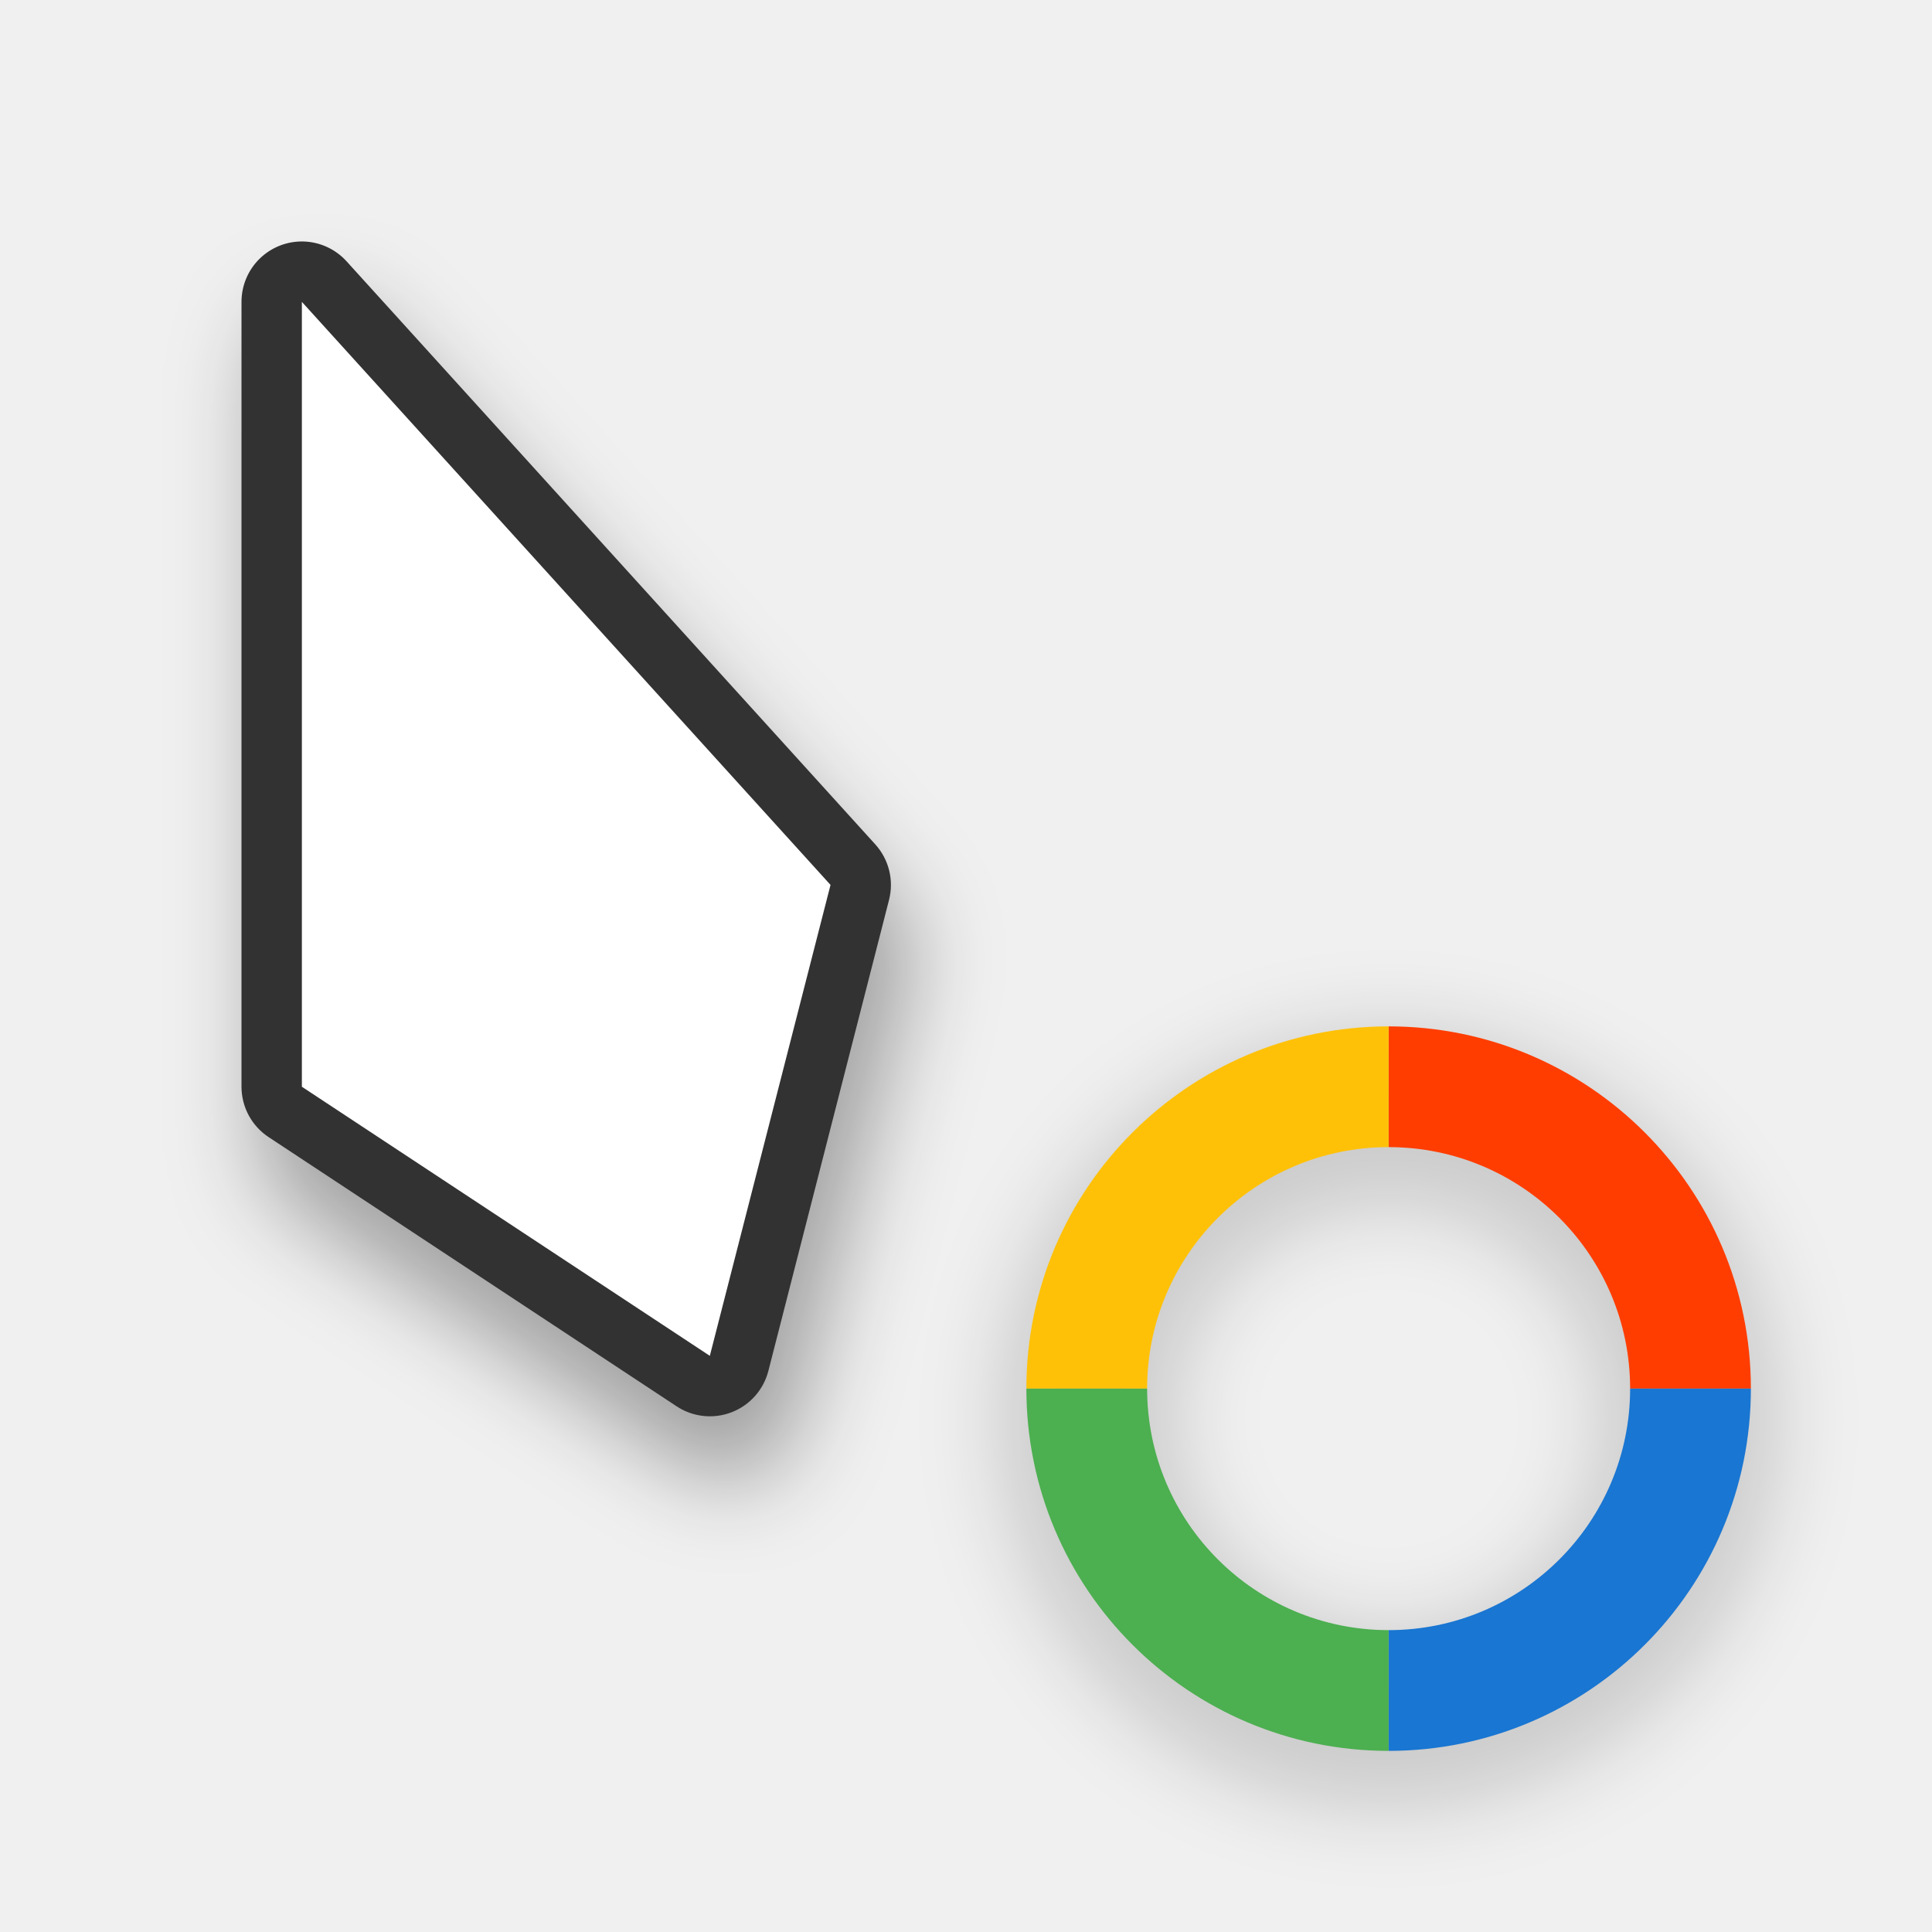
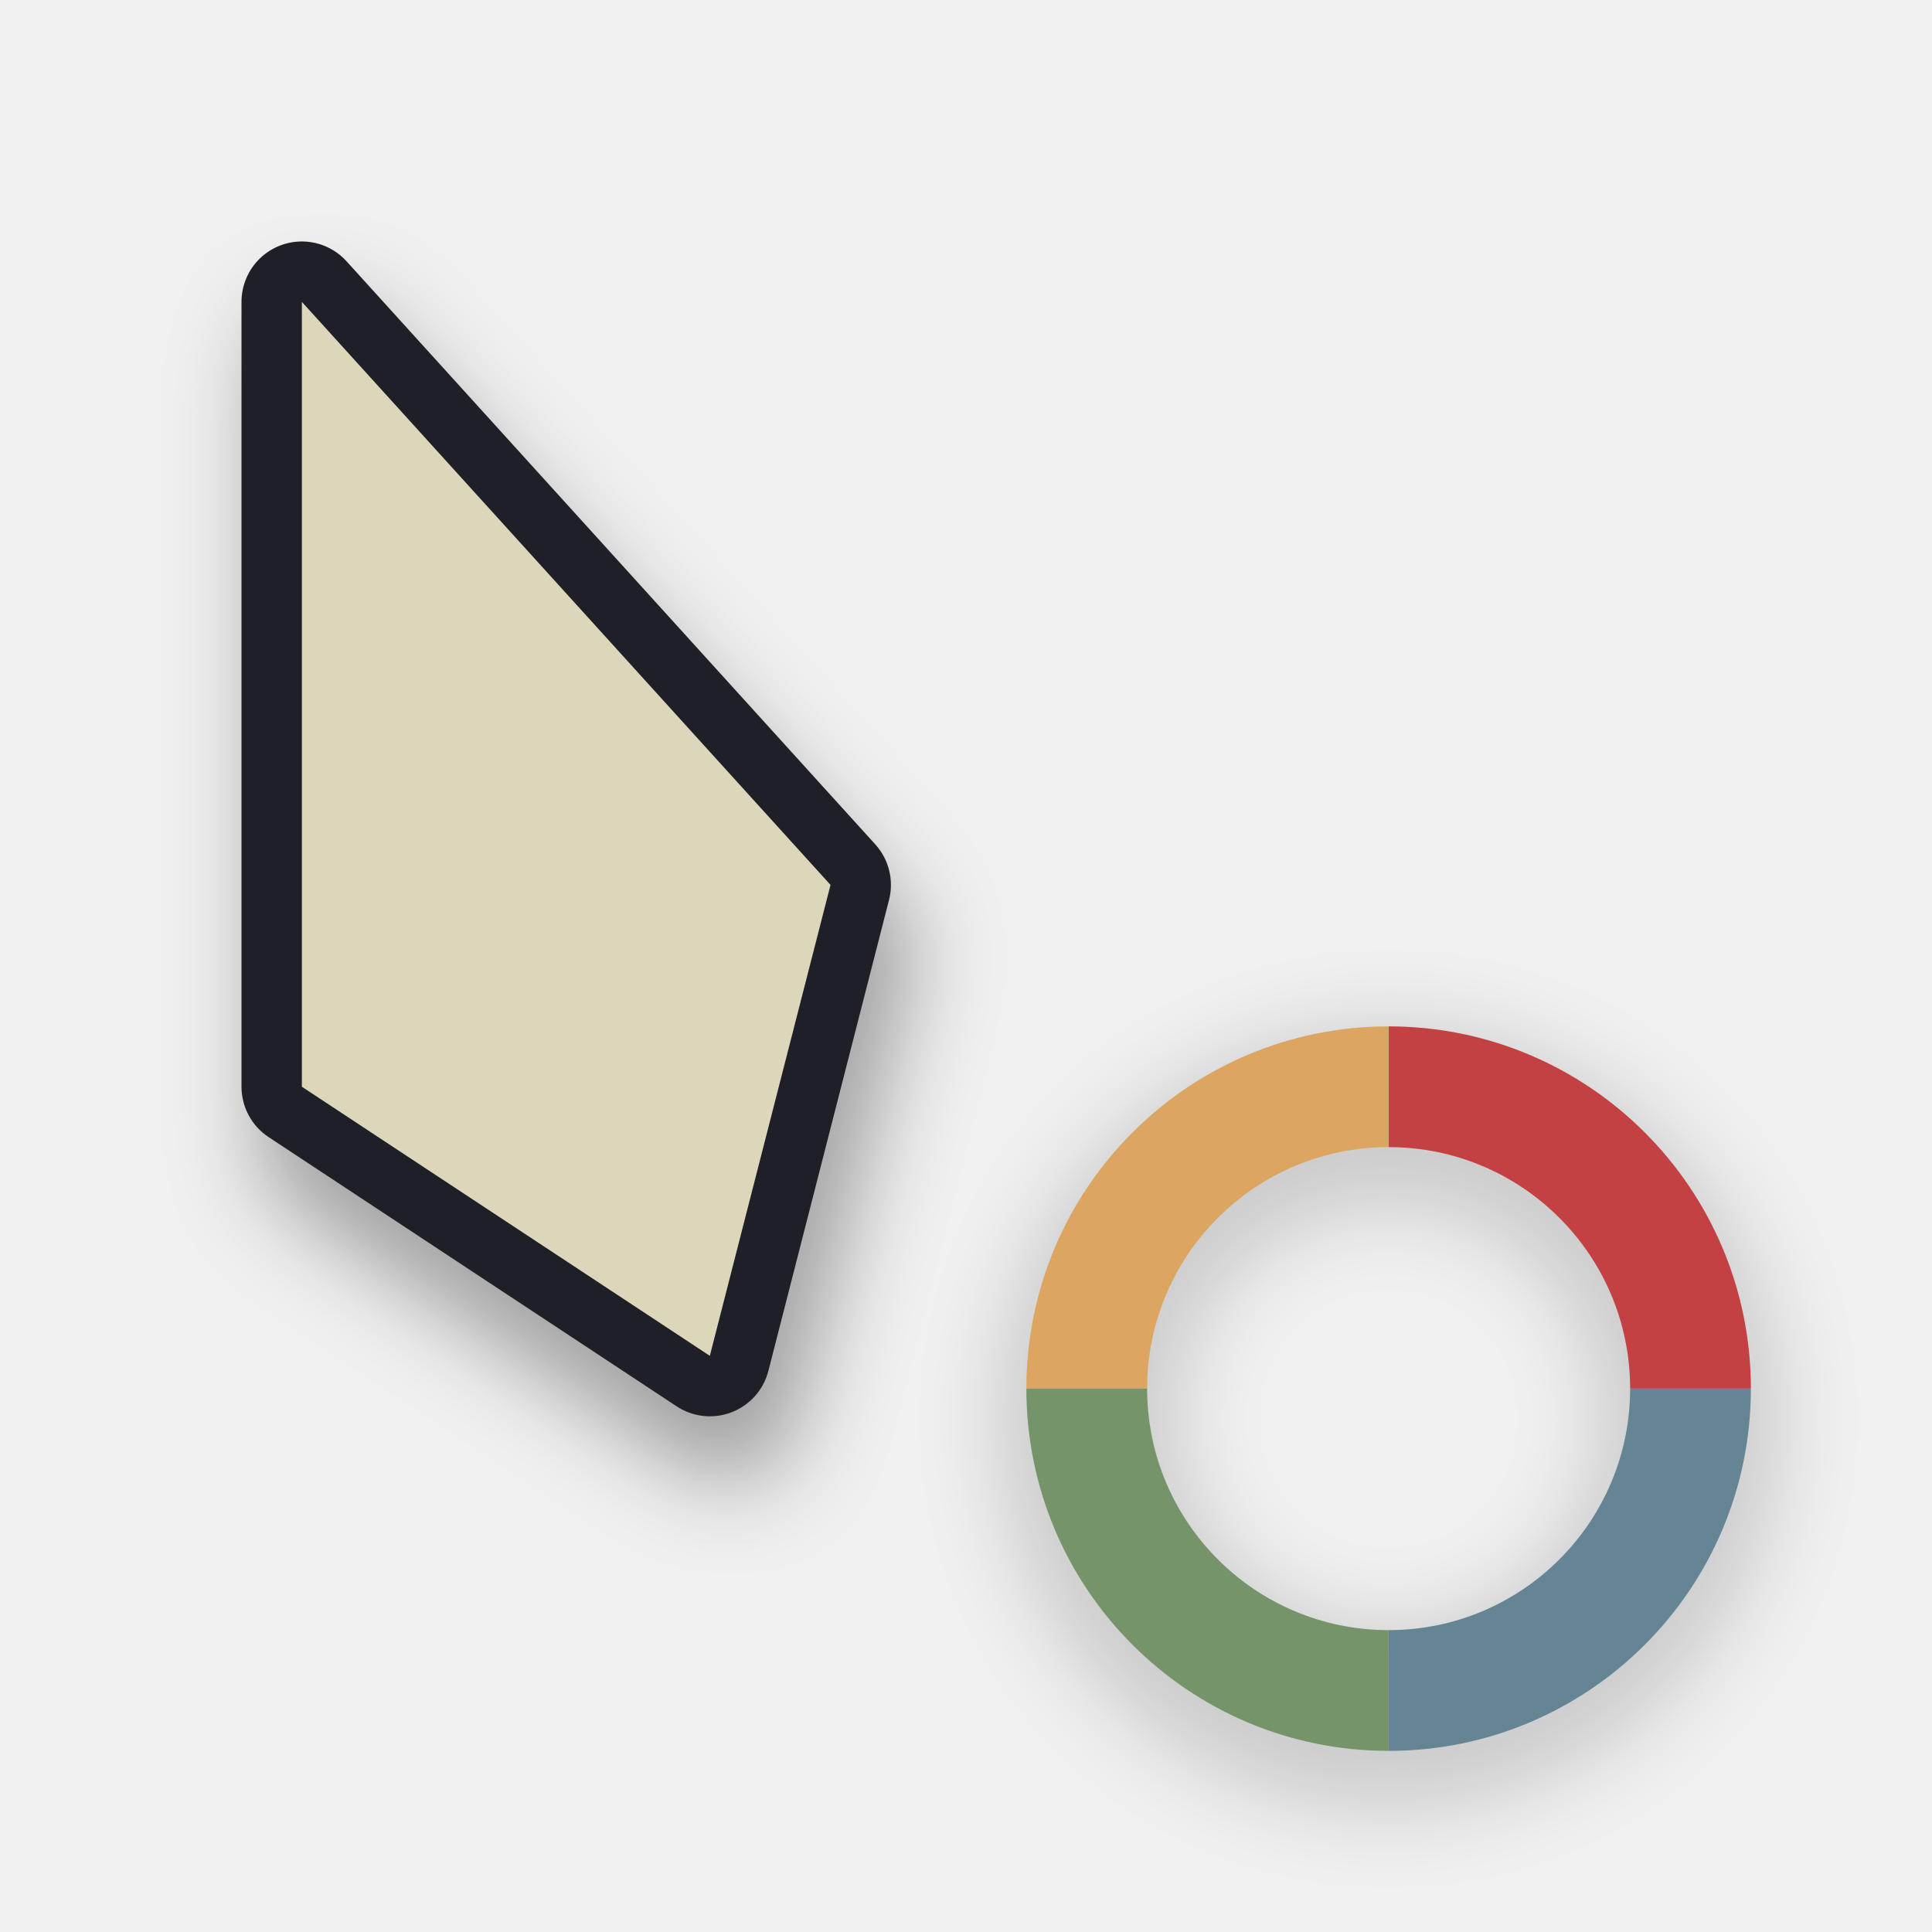
<svg xmlns="http://www.w3.org/2000/svg" width="32" height="32" version="1.1" viewBox="0 0 32 32" id="svg70">
  <defs id="defs38">
    <filter id="b" x="-.162" y="-.095" width="1.324" height="1.191" color-interpolation-filters="sRGB">
      <feGaussianBlur stdDeviation="0.628" id="feGaussianBlur2" />
    </filter>
    <filter id="h" x="-.12" y="-.12" width="1.24" height="1.24" color-interpolation-filters="sRGB">
      <feGaussianBlur stdDeviation="0.65" id="feGaussianBlur5" />
    </filter>
    <linearGradient id="g" x1="17.871" x2="17.871" y1="7.668" y2="17.893" gradientTransform="matrix(.60764 0 0 .58122 11.1 1033.5)" gradientUnits="userSpaceOnUse">
      <stop stop-color="#FBB114" offset="0" id="stop8" />
      <stop stop-color="#FF9508" offset="1" id="stop10" />
    </linearGradient>
    <linearGradient id="f" x1="23.954" x2="23.954" y1="8.61" y2="19.256" gradientTransform="matrix(.5582 0 0 .6327 11.1 1033.5)" gradientUnits="userSpaceOnUse">
      <stop stop-color="#FF645D" offset="0" id="stop13" />
      <stop stop-color="#FF4332" offset="1" id="stop15" />
    </linearGradient>
    <linearGradient id="e" x1="20.127" x2="20.127" y1="19.205" y2="29.033" gradientTransform="matrix(.65219 0 0 .54152 11.1 1033.5)" gradientUnits="userSpaceOnUse">
      <stop stop-color="#CA70E1" offset="0" id="stop18" />
      <stop stop-color="#B452CB" offset="1" id="stop20" />
    </linearGradient>
    <linearGradient id="d" x1="16.36" x2="16.36" y1="17.893" y2="28.118" gradientTransform="matrix(.60764 0 0 .58122 11.1 1033.5)" gradientUnits="userSpaceOnUse">
      <stop stop-color="#14ADF6" offset="0" id="stop23" />
      <stop stop-color="#1191F4" offset="1" id="stop25" />
    </linearGradient>
    <linearGradient id="c" x1="13.308" x2="13.308" y1="13.619" y2="24.265" gradientTransform="matrix(.5582 0 0 .6327 11.1 1033.5)" gradientUnits="userSpaceOnUse">
      <stop stop-color="#52CF30" offset="0" id="stop28" />
      <stop stop-color="#3BBD1C" offset="1" id="stop30" />
    </linearGradient>
    <linearGradient id="a" x1="11.766" x2="11.766" y1="9.377" y2="19.205" gradientTransform="matrix(.65219 0 0 .54152 11.1 1033.5)" gradientUnits="userSpaceOnUse">
      <stop stop-color="#FFD305" offset="0" id="stop33" />
      <stop stop-color="#FDCF01" offset="1" id="stop35" />
    </linearGradient>
    <filter style="color-interpolation-filters:sRGB" id="filter892" x="-0.12" width="1.24" y="-0.12" height="1.24">
      <feGaussianBlur stdDeviation="0.65" id="feGaussianBlur894" />
    </filter>
    <filter style="color-interpolation-filters:sRGB" id="filter4666" x="-0.169" width="1.337" y="-0.093" height="1.186">
      <feGaussianBlur stdDeviation="0.755" id="feGaussianBlur4668" />
    </filter>
  </defs>
  <path id="path850" d="M 23,17 A 6.5,6.5 0 0 0 16.5,23.5 6.5,6.5 0 0 0 23,30 6.5,6.5 0 0 0 29.5,23.5 6.5,6.5 0 0 0 23,17 Z m 0,3 A 3.5,3.5 0 0 1 26.5,23.5 3.5,3.5 0 0 1 23,27 3.5,3.5 0 0 1 19.5,23.5 3.5,3.5 0 0 1 23,20 Z" style="opacity:0.15;fill:#000000;paint-order:stroke fill markers;filter:url(#filter892)" />
  <g id="g4682" transform="translate(-31,1.999999)">
    <path style="color:#000000;font-style:normal;font-variant:normal;font-weight:normal;font-stretch:normal;font-size:medium;line-height:normal;font-family:sans-serif;font-variant-ligatures:normal;font-variant-position:normal;font-variant-caps:normal;font-variant-numeric:normal;font-variant-alternates:normal;font-feature-settings:normal;text-indent:0;text-align:start;text-decoration:none;text-decoration-line:none;text-decoration-style:solid;text-decoration-color:#000000;letter-spacing:normal;word-spacing:normal;text-transform:none;writing-mode:lr-tb;direction:ltr;text-orientation:mixed;dominant-baseline:auto;baseline-shift:baseline;text-anchor:start;white-space:normal;shape-padding:0;clip-rule:nonzero;display:inline;overflow:visible;visibility:visible;opacity:0.35;isolation:auto;mix-blend-mode:normal;color-interpolation:sRGB;color-interpolation-filters:linearRGB;solid-color:#000000;solid-opacity:1;vector-effect:none;fill:#000000;fill-opacity:1;fill-rule:nonzero;stroke:none;stroke-width:2;stroke-linecap:round;stroke-linejoin:round;stroke-miterlimit:4;stroke-dasharray:none;stroke-dashoffset:0;stroke-opacity:1;paint-order:stroke fill markers;filter:url(#filter4666);color-rendering:auto;image-rendering:auto;shape-rendering:auto;text-rendering:auto;enable-background:accumulate" d="m 36.379,3.07 a 1,1 0 0 0 -1.033,1 v 13 a 1,1 0 0 0 0.449,0.834 l 6.758,4.459 a 1,1 0 0 0 1.52,-0.588 l 1.998,-7.799 A 1,1 0 0 0 45.844,13.057 L 37.086,3.398 A 1,1 0 0 0 36.379,3.07 Z M 37.346,6.662 44,14 42.482,19.92 37.346,16.531 Z" id="path4556" />
-     <path id="path4552" d="M 36.033,2 A 1,1 0 0 0 35,3 v 13 a 1,1 0 0 0 0.449,0.834 l 6.758,4.459 a 1,1 0 0 0 1.52,-0.588 L 45.725,12.906 A 1,1 0 0 0 45.498,11.986 L 36.74,2.328 A 1,1 0 0 0 36.033,2 Z M 37,5.592 43.654,12.93 42.137,18.85 37,15.461 Z" style="color:#000000;font-style:normal;font-variant:normal;font-weight:normal;font-stretch:normal;font-size:medium;line-height:normal;font-family:sans-serif;font-variant-ligatures:normal;font-variant-position:normal;font-variant-caps:normal;font-variant-numeric:normal;font-variant-alternates:normal;font-feature-settings:normal;text-indent:0;text-align:start;text-decoration:none;text-decoration-line:none;text-decoration-style:solid;text-decoration-color:#000000;letter-spacing:normal;word-spacing:normal;text-transform:none;writing-mode:lr-tb;direction:ltr;text-orientation:mixed;dominant-baseline:auto;baseline-shift:baseline;text-anchor:start;white-space:normal;shape-padding:0;clip-rule:nonzero;display:inline;overflow:visible;visibility:visible;opacity:1;isolation:auto;mix-blend-mode:normal;color-interpolation:sRGB;color-interpolation-filters:linearRGB;solid-color:#000000;solid-opacity:1;vector-effect:none;fill:#323232;fill-opacity:1;fill-rule:nonzero;stroke:none;stroke-width:2;stroke-linecap:round;stroke-linejoin:round;stroke-miterlimit:4;stroke-dasharray:none;stroke-dashoffset:0;stroke-opacity:1;paint-order:stroke fill markers;color-rendering:auto;image-rendering:auto;shape-rendering:auto;text-rendering:auto;enable-background:accumulate" />
-     <path id="rect4546" d="m 36,3 v 13 l 6.757,4.457 1.999,-7.8 z" style="opacity:1;fill:#ffffff;fill-opacity:1;stroke:none;stroke-width:2.237;stroke-linecap:round;stroke-linejoin:round;stroke-miterlimit:4;stroke-dasharray:none;stroke-opacity:1;paint-order:stroke fill markers" />
+     <path id="path4552" d="M 36.033,2 A 1,1 0 0 0 35,3 v 13 a 1,1 0 0 0 0.449,0.834 l 6.758,4.459 a 1,1 0 0 0 1.52,-0.588 L 45.725,12.906 A 1,1 0 0 0 45.498,11.986 L 36.74,2.328 A 1,1 0 0 0 36.033,2 Z M 37,5.592 43.654,12.93 42.137,18.85 37,15.461 Z" style="color:#000000;font-style:normal;font-variant:normal;font-weight:normal;font-stretch:normal;font-size:medium;line-height:normal;font-family:sans-serif;font-variant-ligatures:normal;font-variant-position:normal;font-variant-caps:normal;font-variant-numeric:normal;font-variant-alternates:normal;font-feature-settings:normal;text-indent:0;text-align:start;text-decoration:none;text-decoration-line:none;text-decoration-style:solid;text-decoration-color:#000000;letter-spacing:normal;word-spacing:normal;text-transform:none;writing-mode:lr-tb;direction:ltr;text-orientation:mixed;dominant-baseline:auto;baseline-shift:baseline;text-anchor:start;white-space:normal;shape-padding:0;clip-rule:nonzero;display:inline;overflow:visible;visibility:visible;opacity:1;isolation:auto;mix-blend-mode:normal;color-interpolation:sRGB;color-interpolation-filters:linearRGB;solid-color:#000000;solid-opacity:1;vector-effect:none;fill:#1f1f28;fill-opacity:1;fill-rule:nonzero;stroke:none;stroke-width:2;stroke-linecap:round;stroke-linejoin:round;stroke-miterlimit:4;stroke-dasharray:none;stroke-dashoffset:0;stroke-opacity:1;paint-order:stroke fill markers;color-rendering:auto;image-rendering:auto;shape-rendering:auto;text-rendering:auto;enable-background:accumulate" />
+     <path id="rect4546" d="m 36,3 v 13 l 6.757,4.457 1.999,-7.8 z" style="opacity:1;fill:#dcd7ba;fill-opacity:1;stroke:none;stroke-width:2.237;stroke-linecap:round;stroke-linejoin:round;stroke-miterlimit:4;stroke-dasharray:none;stroke-opacity:1;paint-order:stroke fill markers" />
  </g>
  <g id="g964" transform="rotate(90,23,23)">
-     <path id="circle913" d="m 23,17 a 6,6 0 0 0 -6,6 h 2 a 4,4 0 0 1 4,-4 z" style="fill:#ff3d00;fill-opacity:1;stroke-width:0.923;paint-order:stroke fill markers" />
-     <path style="fill:#1976d2;fill-opacity:1;stroke-width:0.923;paint-order:stroke fill markers" d="m 23,17 a 6,6 0 0 1 6,6 h -2 a 4,4 0 0 0 -4,-4 z" id="path954" />
-     <path style="fill:#ffc107;fill-opacity:1;stroke-width:0.923;paint-order:stroke fill markers" d="m 23,29 a 6,6 0 0 1 -6,-6 h 2 a 4,4 0 0 0 4,4 z" id="path956" />
-     <path id="path958" d="m 23,29 a 6,6 0 0 0 6,-6 h -2 a 4,4 0 0 1 -4,4 z" style="fill:#4caf50;fill-opacity:1;stroke-width:0.923;paint-order:stroke fill markers" />
+     <path id="circle913" d="m 23,17 a 6,6 0 0 0 -6,6 h 2 a 4,4 0 0 1 4,-4 z" style="fill:#c34043;fill-opacity:1;stroke-width:0.923;paint-order:stroke fill markers" />
+     <path style="fill:#658594;fill-opacity:1;stroke-width:0.923;paint-order:stroke fill markers" d="m 23,17 a 6,6 0 0 1 6,6 h -2 a 4,4 0 0 0 -4,-4 z" id="path954" />
+     <path style="fill:#dca561;fill-opacity:1;stroke-width:0.923;paint-order:stroke fill markers" d="m 23,29 a 6,6 0 0 1 -6,-6 h 2 a 4,4 0 0 0 4,4 z" id="path956" />
+     <path id="path958" d="m 23,29 a 6,6 0 0 0 6,-6 h -2 a 4,4 0 0 1 -4,4 z" style="fill:#76946a;fill-opacity:1;stroke-width:0.923;paint-order:stroke fill markers" />
  </g>
</svg>
